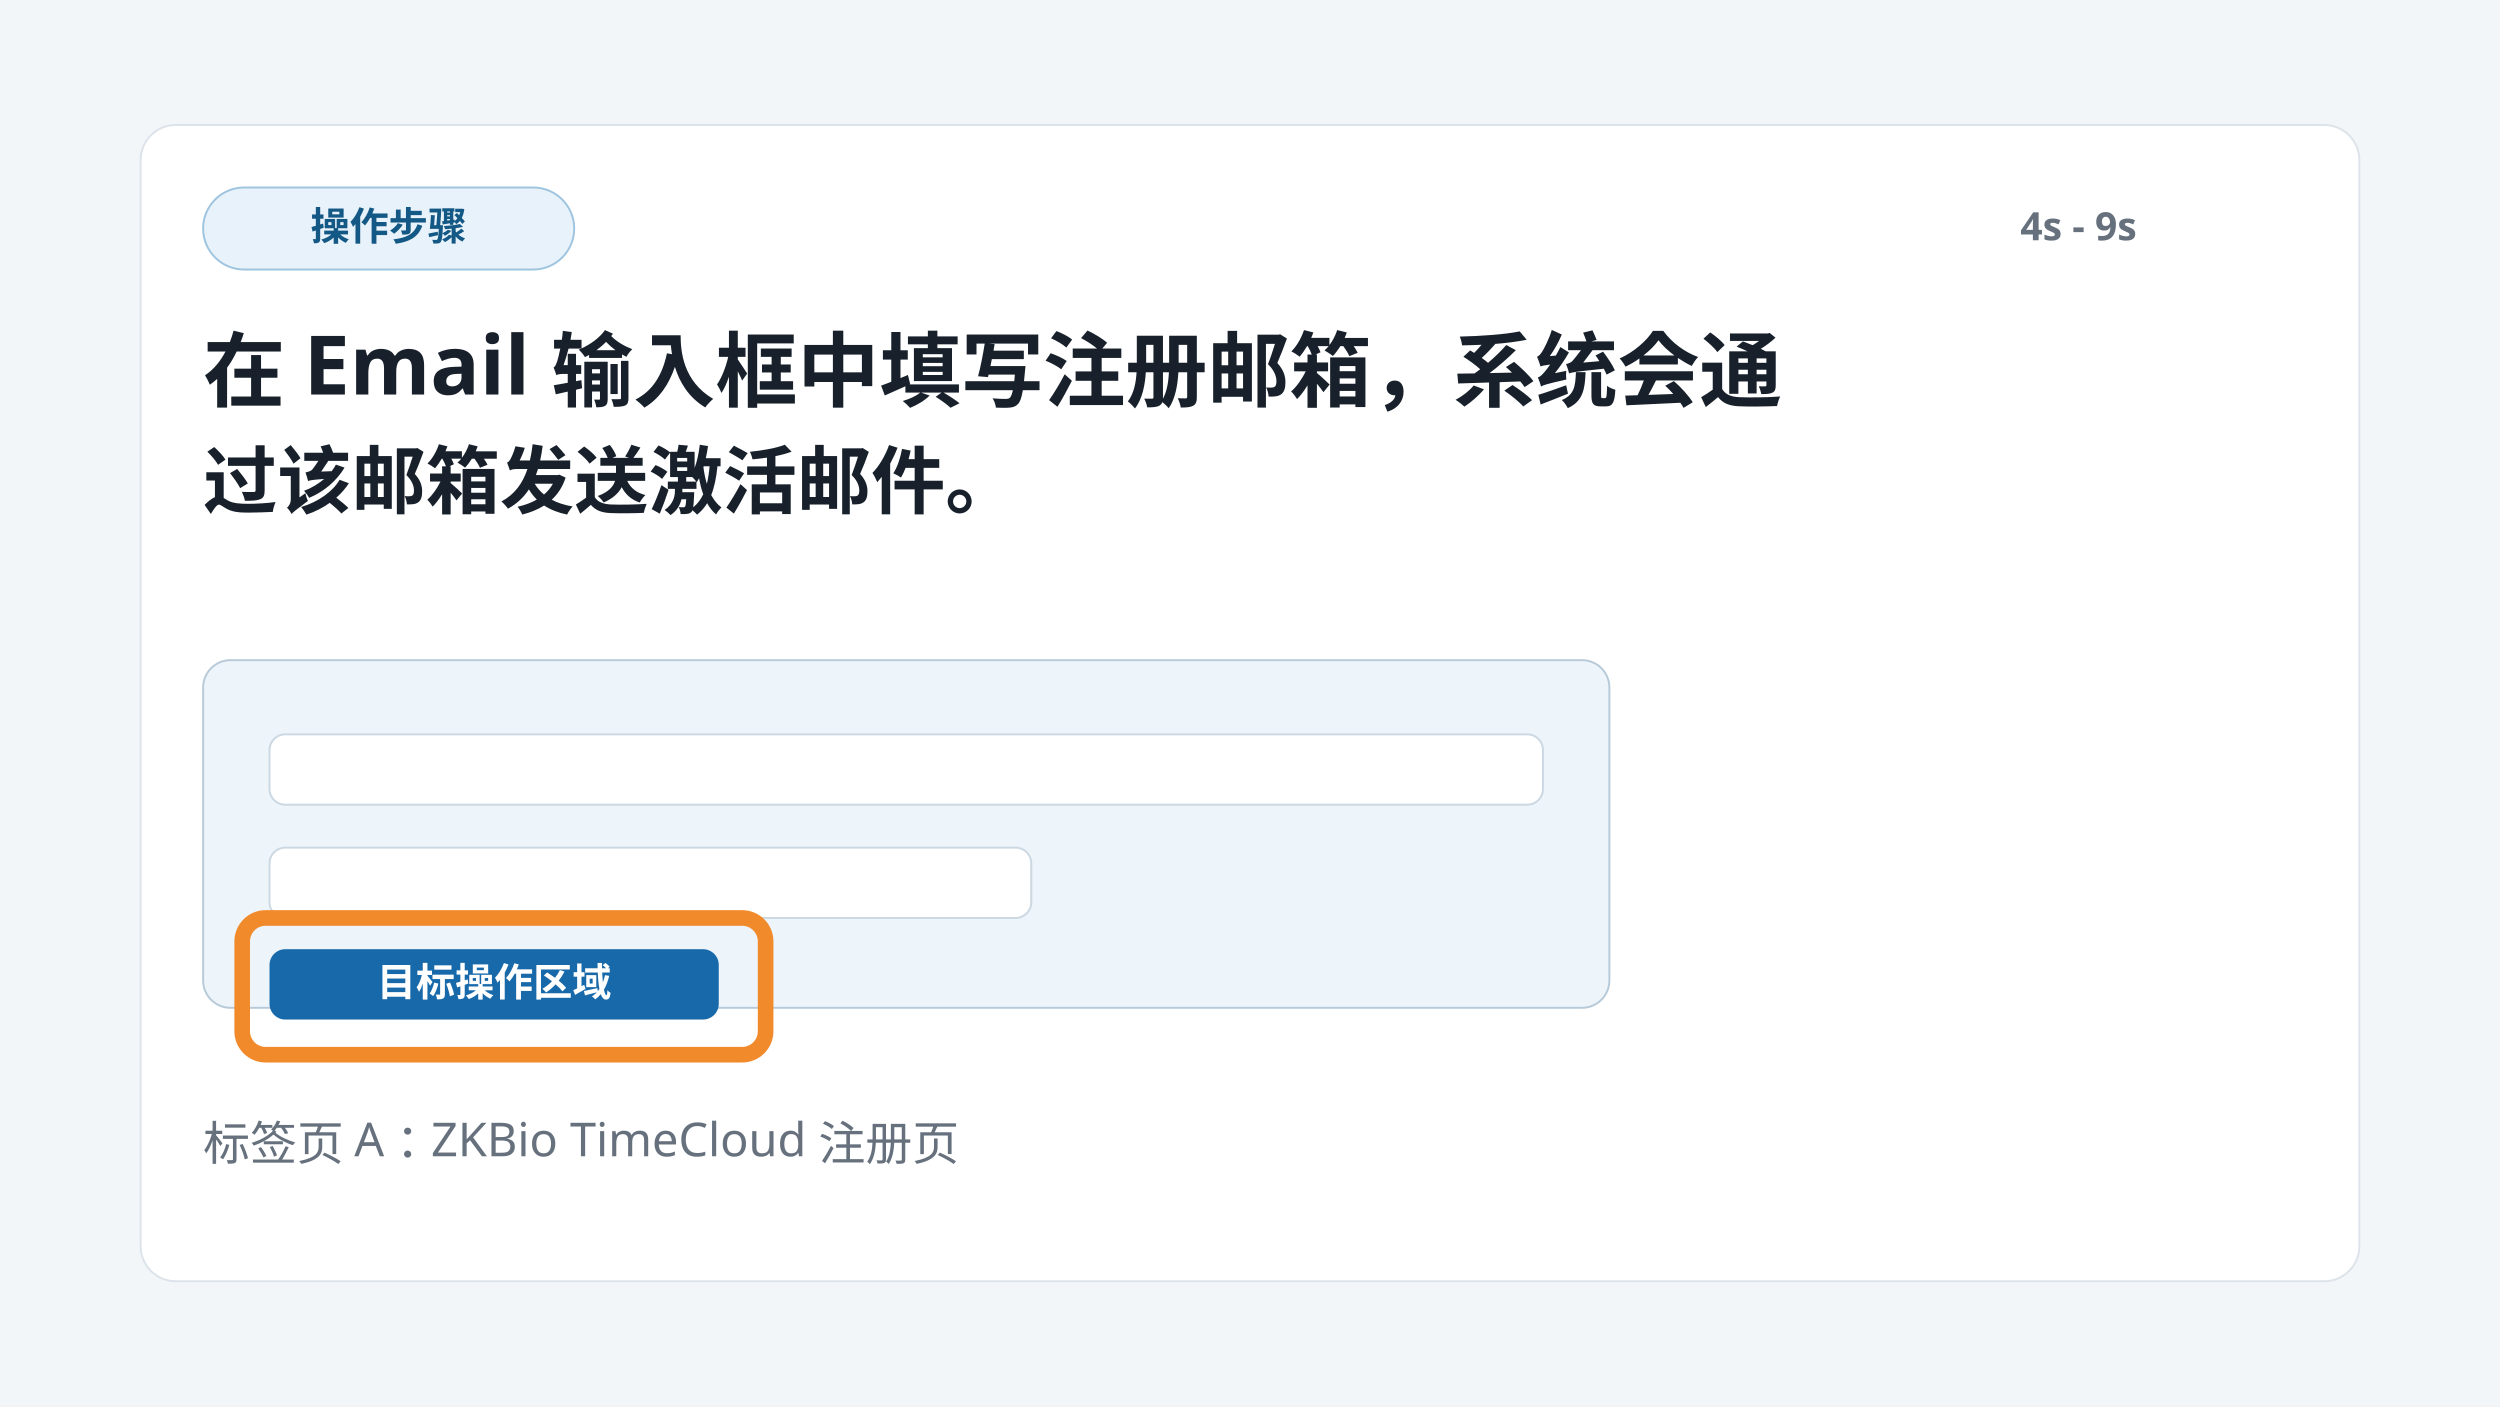
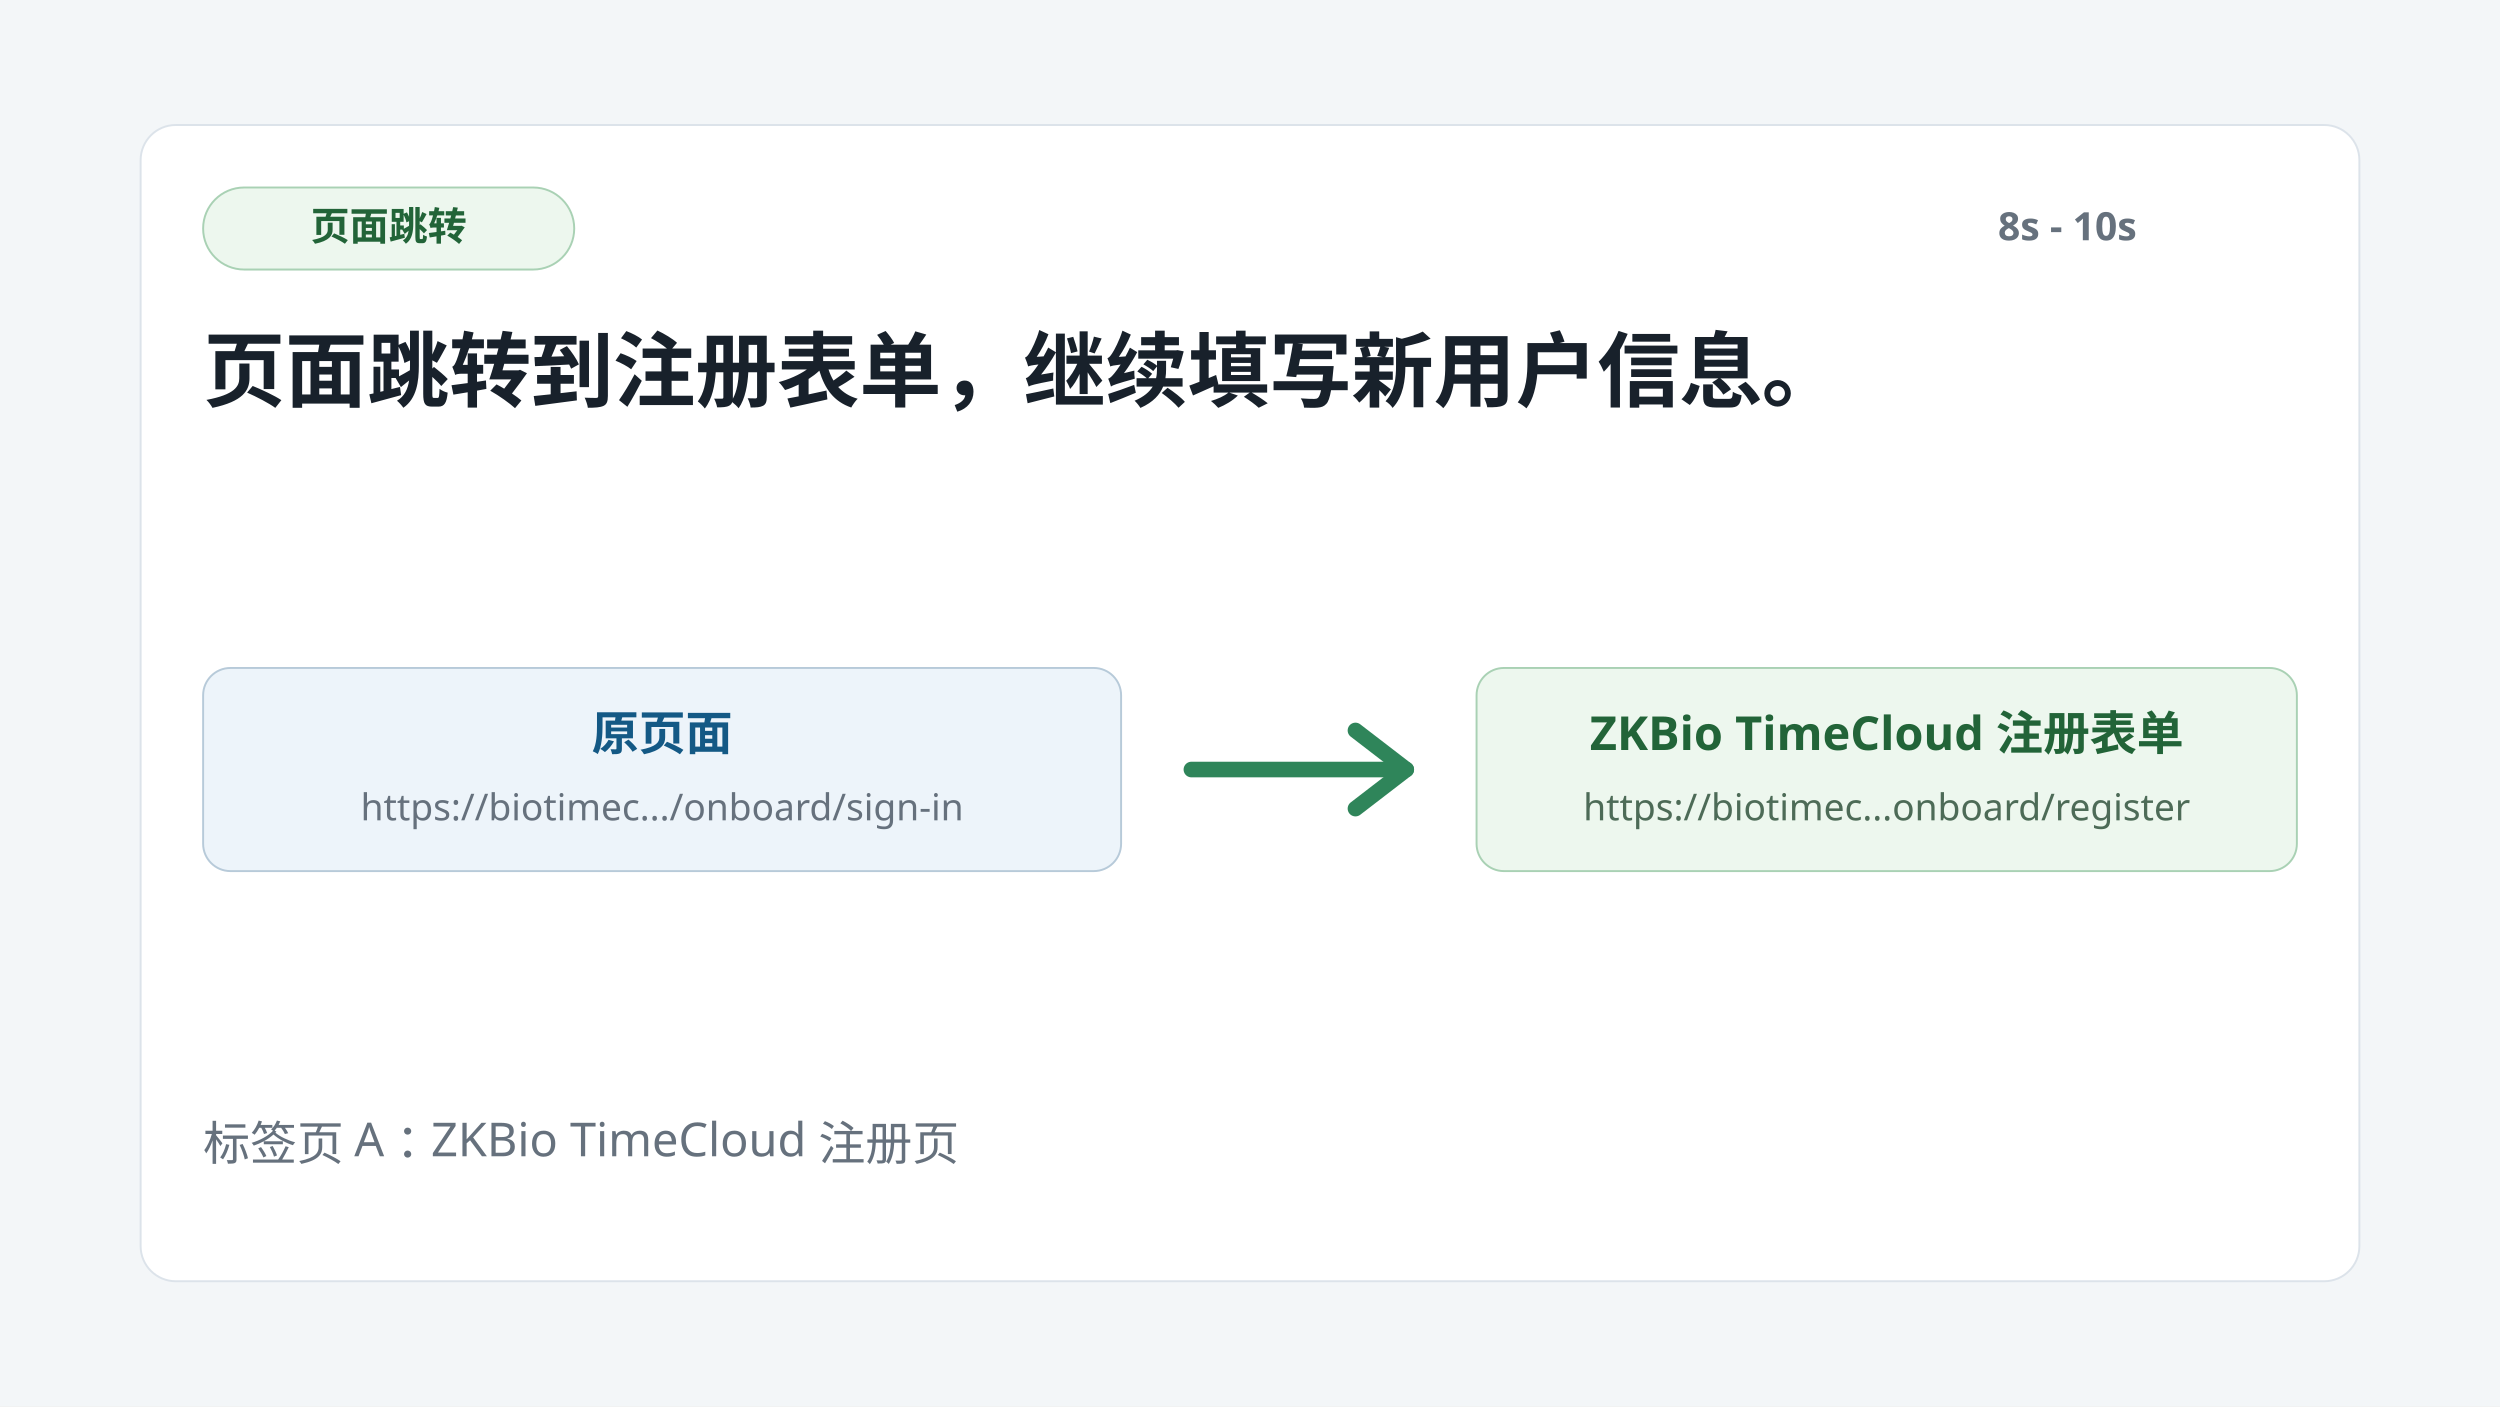
<svg xmlns="http://www.w3.org/2000/svg" width="1280" height="720" viewBox="0 0 1280 720">
  <rect width="1280" height="720" fill="#f3f6f8" />
  <rect x="72" y="64" width="1136" height="592" rx="18" fill="#ffffff" stroke="#dce3ea" />
-   <rect x="104" y="96" width="190" height="42" rx="21" fill="#e8f2fa" stroke="#9ec4df" />
-   <text x="199" y="123" text-anchor="middle" font-size="20" font-weight="700" fill="#145985" font-family="Microsoft YaHei, Segoe UI, sans-serif">操作步骤</text>
-   <text x="1094" y="123" text-anchor="end" font-size="20" font-weight="700" fill="#66717d" font-family="Microsoft YaHei, Segoe UI, sans-serif">4s - 9s</text>
-   <text x="104" y="205" font-size="42" font-weight="800" fill="#18212b" font-family="Microsoft YaHei, Segoe UI, sans-serif">在 Email 输入框中填写注册邮箱，系统会通</text>
-   <text x="104" y="260" font-size="38" font-weight="700" fill="#18212b" font-family="Microsoft YaHei, Segoe UI, sans-serif">过该邮箱发送激活邮件。</text>
-   <rect x="104" y="338" width="720" height="178" rx="14" fill="#edf4fa" stroke="#b7cad9" />
-   <rect x="138" y="376" width="652" height="36" rx="8" fill="#ffffff" stroke="#cbd8e2" />
-   <rect x="138" y="434" width="390" height="36" rx="8" fill="#ffffff" stroke="#cbd8e2" />
-   <rect x="138" y="486" width="230" height="36" rx="8" fill="#1769aa" />
-   <text x="253" y="510" text-anchor="middle" font-size="20" font-weight="800" fill="#ffffff" font-family="Microsoft YaHei, Segoe UI, sans-serif">目标操作区域</text>
-   <rect x="124" y="470" width="268" height="70" rx="12" fill="none" stroke="#f18a2a" stroke-width="8" />
+   <rect x="104" y="96" width="190" height="42" rx="21" fill="#edf7ee" stroke="#a9d1b4" />
+   <text x="199" y="123" text-anchor="middle" font-size="20" font-weight="700" fill="#226438" font-family="Microsoft YaHei, Segoe UI, sans-serif">页面跳转</text>
+   <text x="1094" y="123" text-anchor="end" font-size="20" font-weight="700" fill="#66717d" font-family="Microsoft YaHei, Segoe UI, sans-serif">8s - 10s</text>
+   <text x="104" y="205" font-size="42" font-weight="800" fill="#18212b" font-family="Microsoft YaHei, Segoe UI, sans-serif">页面跳转到注册表单，继续填写新用户信息。</text>
+   <rect x="104" y="342" width="470" height="104" rx="14" fill="#edf4fa" stroke="#b7cad9" />
+   <text x="339" y="384" text-anchor="middle" font-size="24" font-weight="800" fill="#145985" font-family="Microsoft YaHei, Segoe UI, sans-serif">原页面</text>
+   <text x="339" y="420" text-anchor="middle" font-size="19" fill="#66717d" font-family="Microsoft YaHei, Segoe UI, sans-serif">https://biotimec.../onboard/sign-in</text>
+   <path d="M610 394 H720" stroke="#2f855a" stroke-width="8" stroke-linecap="round" />
+   <path d="M720 394 l-26 -20 M720 394 l-26 20" stroke="#2f855a" stroke-width="8" stroke-linecap="round" />
+   <rect x="756" y="342" width="420" height="104" rx="14" fill="#edf7ee" stroke="#a9d1b4" />
+   <text x="966" y="384" text-anchor="middle" font-size="24" font-weight="800" fill="#226438" font-family="Microsoft YaHei, Segoe UI, sans-serif">ZKBio TimeCloud 注册表单</text>
+   <text x="966" y="420" text-anchor="middle" font-size="19" fill="#4d6b57" font-family="Microsoft YaHei, Segoe UI, sans-serif">https://biotimec...onboard/register</text>
  <text x="104" y="594" font-size="24" fill="#66717d" font-family="Microsoft YaHei, Segoe UI, sans-serif">标签页 A：ZKBio TimeCloud 注册页</text>
</svg>
